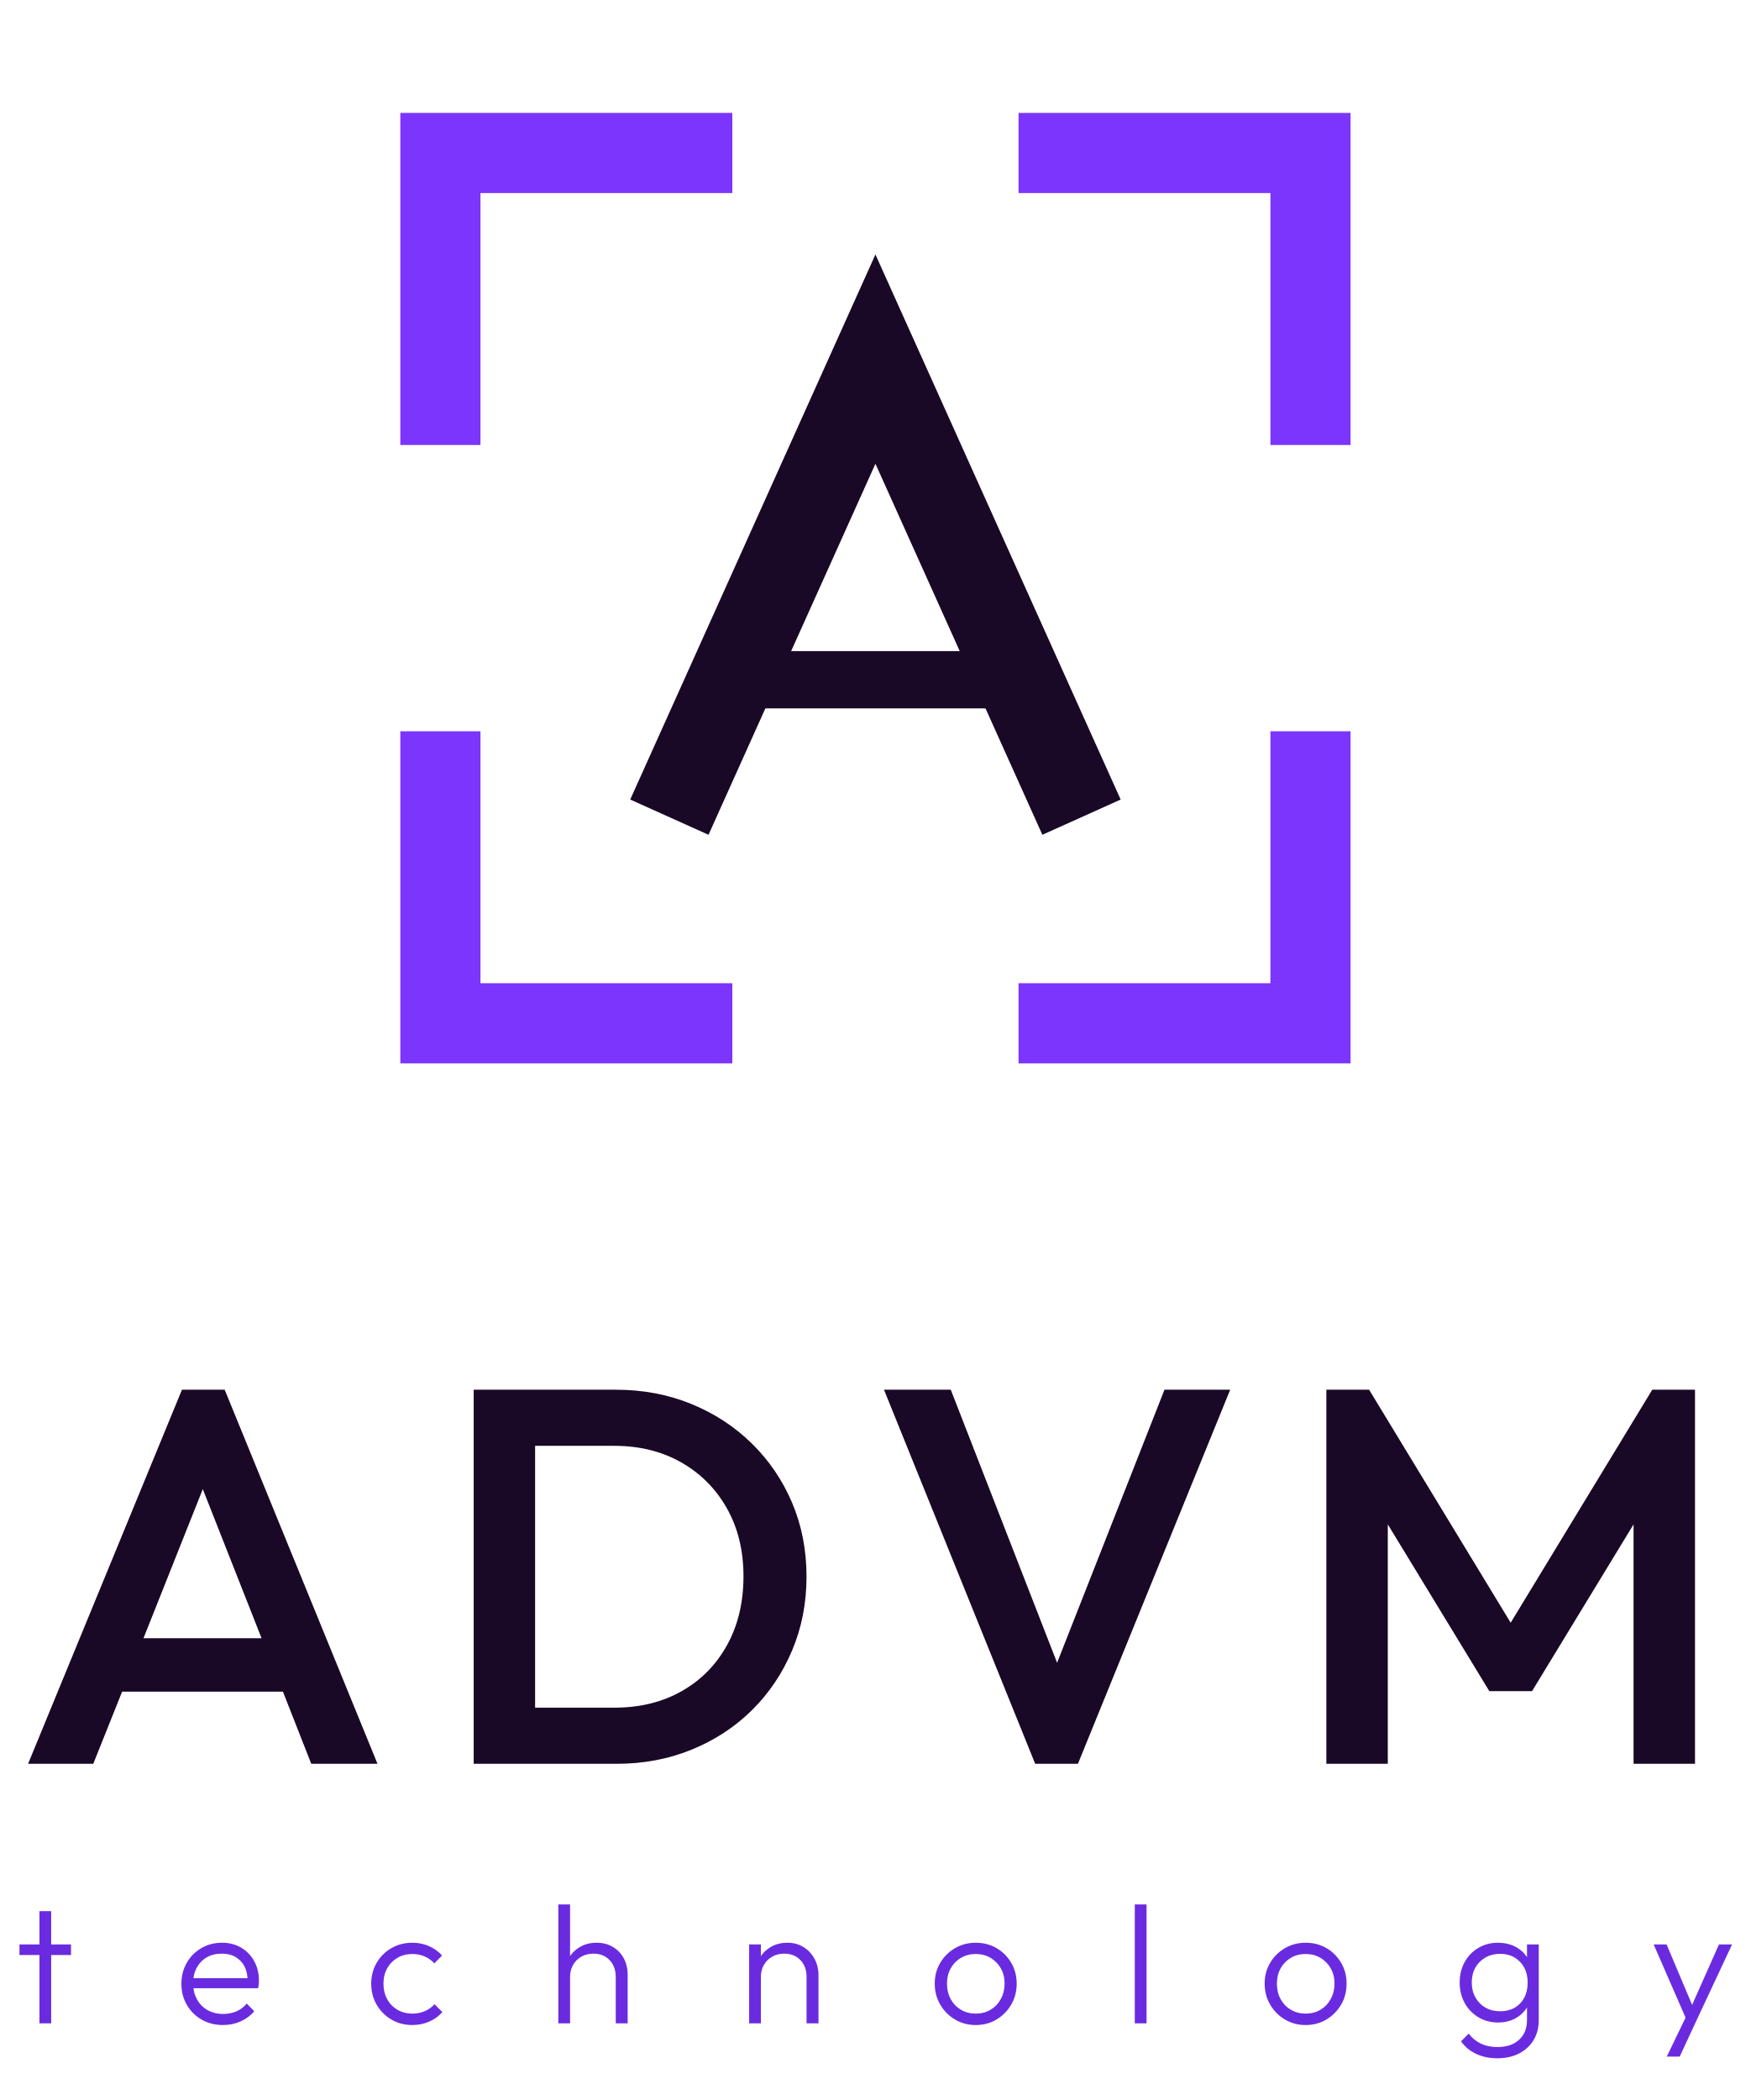
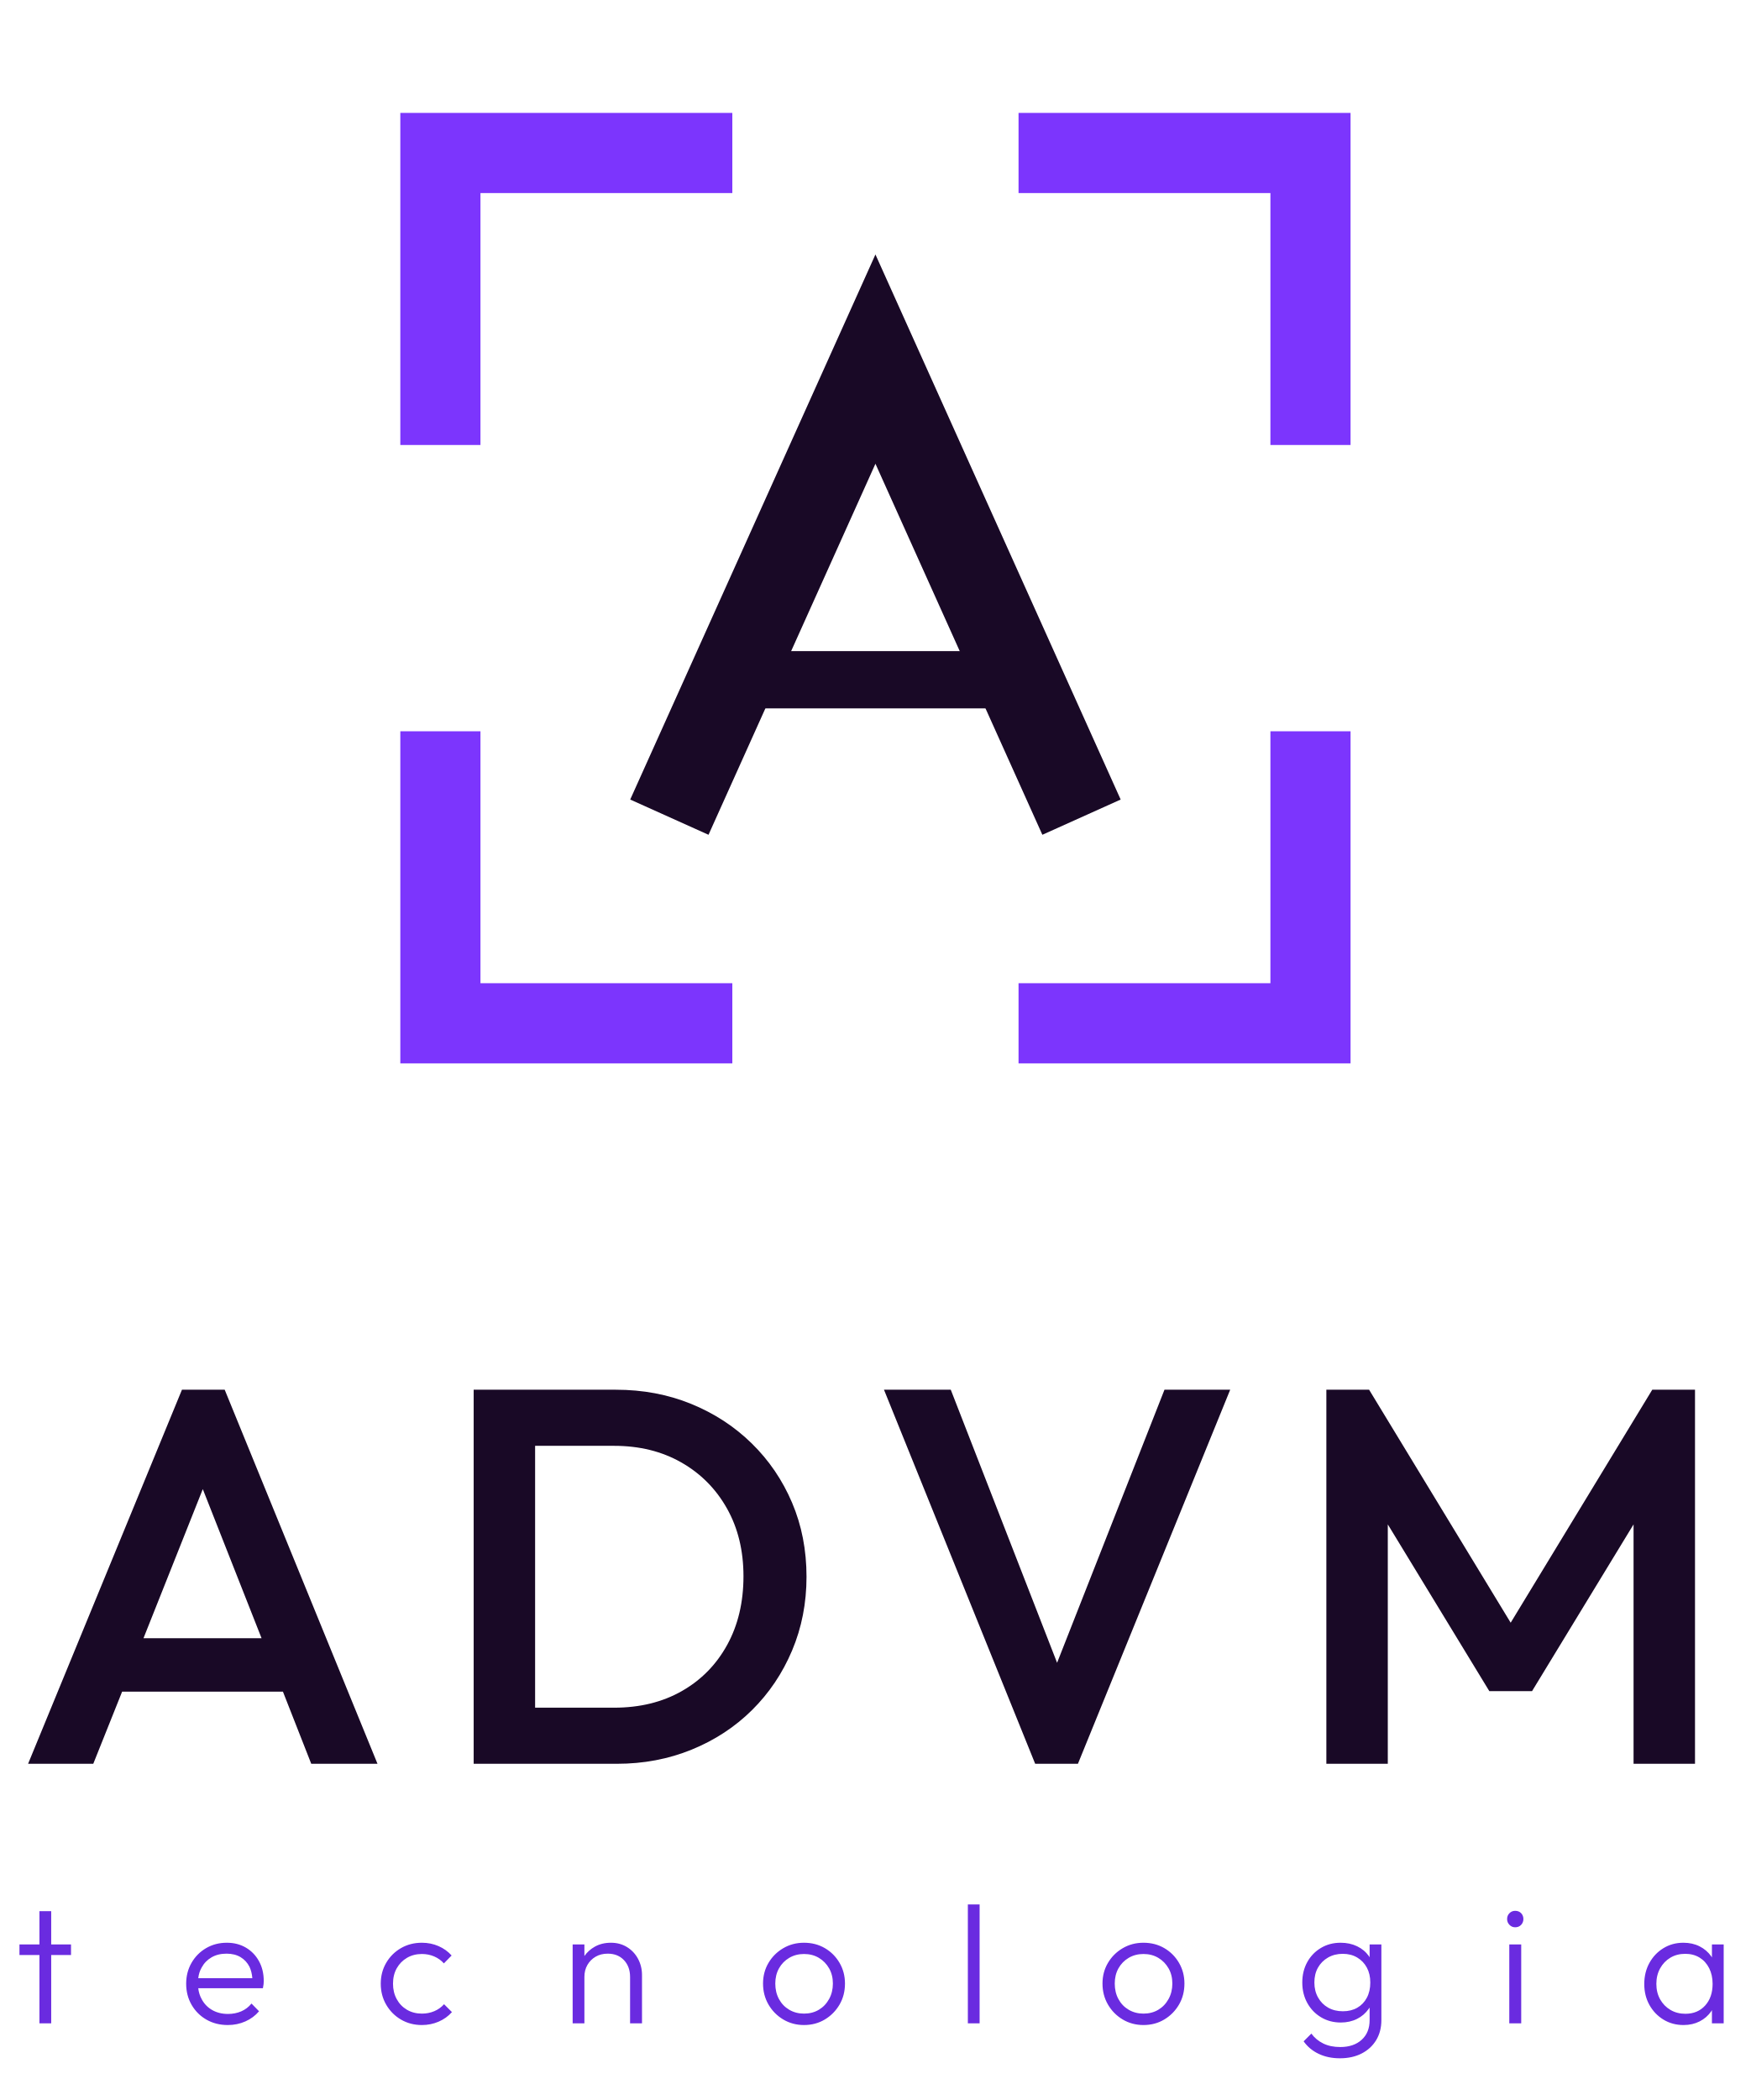
- <svg xmlns="http://www.w3.org/2000/svg" viewBox="-2 -2 229.40 275.00" width="688" height="825" role="img" aria-label="ADVM technology">
+ <svg xmlns="http://www.w3.org/2000/svg" viewBox="-2 -2 229.40 275.00" width="688" height="825" role="img" aria-label="ADVM tecnologia">
  <g transform="translate(37.7 0) scale(1.5)">
    <path d="M12 34V12H34M66 12H88V34M88 66V88H66M34 88H12V66" fill="none" stroke="#7c35fd" stroke-width="7" stroke-linecap="square" />
    <path d="M32 70L50 30L68 70" fill="none" stroke="#190926" stroke-width="7.5" stroke-linejoin="miter" />
    <path d="M40 58H60" fill="none" stroke="#190926" stroke-width="5" />
  </g>
  <path d="M1.68 229.0 21.84 180.0H27.44L47.46 229.0H38.78L35.07 219.55H14L10.22 229.0ZM32.27 212.55 24.57 193.02 16.8 212.55Z M60.06 229.0V180.0H78.68Q84 180.0 88.55 181.855Q93.1 183.71 96.495 187.035Q99.89 190.36 101.78 194.805Q103.67 199.25 103.67 204.5Q103.67 209.68 101.78 214.16Q99.89 218.64 96.53 221.965Q93.17 225.29 88.62 227.145Q84.07 229.0 78.82 229.0ZM68.11 187.35V221.65H78.47Q83.51 221.65 87.325 219.48Q91.14 217.31 93.275 213.425Q95.41 209.54 95.41 204.43Q95.41 199.39 93.24 195.54Q91.07 191.69 87.255 189.52Q83.44 187.35 78.47 187.35Z M133.63 229.0 113.82 180.0H122.57L136.5 215.77L150.57 180.0H159.18L139.23 229.0Z M171.78 229.0V180.0H177.38L195.93 210.52L214.48 180.0H220.08V229.0H212.03V197.64L198.73 219.48H193.13L179.83 197.64V229.0Z" fill="#190926" />
-   <path d="M3.168 263.0V254.046H0.55V252.66H3.168V248.304H4.708V252.66H7.304V254.046H4.708V263.0Z M27.222 263.22Q25.66 263.22 24.428 262.516Q23.196 261.812 22.481 260.58Q21.766 259.348 21.766 257.808Q21.766 256.29 22.47 255.069Q23.174 253.848 24.384 253.144Q25.594 252.44 27.09 252.44Q28.498 252.44 29.587 253.078Q30.676 253.716 31.303 254.849Q31.93 255.982 31.93 257.456Q31.93 257.632 31.908 257.863Q31.886 258.094 31.82 258.402H23.35Q23.438 259.194 23.812 259.854Q24.296 260.756 25.187 261.262Q26.078 261.768 27.244 261.768Q28.19 261.768 28.982 261.427Q29.774 261.086 30.324 260.404L31.314 261.416Q30.588 262.274 29.521 262.747Q28.454 263.22 27.222 263.22ZM23.35 257.082H30.434Q30.368 256.246 30.06 255.586Q29.642 254.772 28.883 254.321Q28.124 253.87 27.046 253.87Q25.924 253.87 25.088 254.354Q24.252 254.838 23.79 255.696Q23.438 256.312 23.35 257.082Z M52.025 263.22Q50.507 263.22 49.286 262.505Q48.065 261.79 47.35 260.558Q46.635 259.326 46.635 257.808Q46.635 256.29 47.35 255.069Q48.065 253.848 49.286 253.144Q50.507 252.44 52.025 252.44Q53.191 252.44 54.203 252.88Q55.215 253.32 55.919 254.112L54.907 255.146Q54.379 254.552 53.631 254.233Q52.883 253.914 52.025 253.914Q50.925 253.914 50.067 254.42Q49.209 254.926 48.725 255.795Q48.241 256.664 48.241 257.808Q48.241 258.93 48.725 259.821Q49.209 260.712 50.067 261.218Q50.925 261.724 52.025 261.724Q52.905 261.724 53.653 261.405Q54.401 261.086 54.929 260.492L55.963 261.526Q55.237 262.34 54.214 262.78Q53.191 263.22 52.025 263.22Z M78.675 263.0V256.928Q78.675 255.564 77.872 254.717Q77.069 253.87 75.749 253.87Q74.847 253.87 74.165 254.266Q73.483 254.662 73.087 255.344Q72.691 256.026 72.691 256.906V263.0H71.151V247.424H72.691V254.178Q73.219 253.43 74.033 252.968Q74.957 252.44 76.167 252.44Q77.355 252.44 78.279 252.979Q79.203 253.518 79.72 254.464Q80.237 255.41 80.237 256.664V263.0Z M103.676 263.0V256.928Q103.676 255.564 102.873 254.717Q102.07 253.87 100.75 253.87Q99.848 253.87 99.166 254.266Q98.484 254.662 98.088 255.344Q97.692 256.026 97.692 256.906V263.0H96.152V252.66H97.692V254.178Q98.22 253.43 99.034 252.968Q99.958 252.44 101.168 252.44Q102.356 252.44 103.28 253.012Q104.204 253.584 104.721 254.552Q105.238 255.52 105.238 256.664V263.0Z M125.838 263.22Q124.342 263.22 123.121 262.494Q121.9 261.768 121.185 260.536Q120.47 259.304 120.47 257.786Q120.47 256.29 121.185 255.08Q121.9 253.87 123.121 253.155Q124.342 252.44 125.838 252.44Q127.356 252.44 128.566 253.144Q129.776 253.848 130.491 255.069Q131.206 256.29 131.206 257.786Q131.206 259.326 130.491 260.547Q129.776 261.768 128.566 262.494Q127.356 263.22 125.838 263.22ZM125.838 261.724Q126.938 261.724 127.785 261.218Q128.632 260.712 129.127 259.81Q129.622 258.908 129.622 257.786Q129.622 256.664 129.127 255.795Q128.632 254.926 127.785 254.42Q126.938 253.914 125.838 253.914Q124.76 253.914 123.902 254.42Q123.044 254.926 122.56 255.795Q122.076 256.664 122.076 257.786Q122.076 258.93 122.56 259.821Q123.044 260.712 123.902 261.218Q124.76 261.724 125.838 261.724Z M146.681 263.0V247.424H148.221V263.0Z M169.063 263.22Q167.567 263.22 166.346 262.494Q165.125 261.768 164.41 260.536Q163.695 259.304 163.695 257.786Q163.695 256.29 164.41 255.08Q165.125 253.87 166.346 253.155Q167.567 252.44 169.063 252.44Q170.581 252.44 171.791 253.144Q173.001 253.848 173.716 255.069Q174.431 256.29 174.431 257.786Q174.431 259.326 173.716 260.547Q173.001 261.768 171.791 262.494Q170.581 263.22 169.063 263.22ZM169.063 261.724Q170.163 261.724 171.01 261.218Q171.857 260.712 172.352 259.81Q172.847 258.908 172.847 257.786Q172.847 256.664 172.352 255.795Q171.857 254.926 171.01 254.42Q170.163 253.914 169.063 253.914Q167.985 253.914 167.127 254.42Q166.269 254.926 165.785 255.795Q165.301 256.664 165.301 257.786Q165.301 258.93 165.785 259.821Q166.269 260.712 167.127 261.218Q167.985 261.724 169.063 261.724Z M194.174 267.576Q192.612 267.576 191.391 266.993Q190.17 266.41 189.422 265.354L190.434 264.342Q191.05 265.178 191.996 265.64Q192.942 266.102 194.218 266.102Q195.978 266.102 197.023 265.156Q198.068 264.21 198.068 262.582V260.932Q198.024 261.02 197.958 261.086Q197.364 261.944 196.418 262.417Q195.472 262.89 194.284 262.89Q192.854 262.89 191.71 262.208Q190.566 261.526 189.906 260.338Q189.246 259.15 189.246 257.654Q189.246 256.158 189.895 254.981Q190.544 253.804 191.688 253.122Q192.832 252.44 194.262 252.44Q195.472 252.44 196.429 252.902Q197.386 253.364 197.98 254.2Q198.024 254.288 198.068 254.354V252.66H199.608V262.582Q199.608 264.078 198.926 265.2Q198.244 266.322 197.023 266.949Q195.802 267.576 194.174 267.576ZM194.57 261.416Q195.648 261.416 196.451 260.954Q197.254 260.492 197.705 259.645Q198.156 258.798 198.156 257.654Q198.156 256.532 197.705 255.696Q197.254 254.86 196.44 254.376Q195.626 253.892 194.548 253.892Q193.47 253.892 192.623 254.376Q191.776 254.86 191.303 255.696Q190.83 256.532 190.83 257.654Q190.83 258.754 191.314 259.612Q191.798 260.47 192.634 260.943Q193.47 261.416 194.57 261.416Z M216.38 267.356 218.844 262.252 214.664 252.66H216.358L219.702 260.58L223.222 252.66H224.938L220.076 263.044L218.074 267.356Z" fill="#6a2be0" />
+   <path d="M3.168 263.0V254.046H0.55V252.66H3.168V248.304H4.708V252.66H7.304V254.046H4.708V263.0Z M27.848 263.22Q26.286 263.22 25.054 262.516Q23.822 261.812 23.107 260.58Q22.392 259.348 22.392 257.808Q22.392 256.29 23.096 255.069Q23.8 253.848 25.01 253.144Q26.22 252.44 27.716 252.44Q29.124 252.44 30.213 253.078Q31.302 253.716 31.929 254.849Q32.556 255.982 32.556 257.456Q32.556 257.632 32.534 257.863Q32.512 258.094 32.446 258.402H23.976Q24.064 259.194 24.438 259.854Q24.922 260.756 25.813 261.262Q26.704 261.768 27.87 261.768Q28.816 261.768 29.608 261.427Q30.4 261.086 30.95 260.404L31.94 261.416Q31.214 262.274 30.147 262.747Q29.08 263.22 27.848 263.22ZM23.976 257.082H31.06Q30.994 256.246 30.686 255.586Q30.268 254.772 29.509 254.321Q28.75 253.87 27.672 253.87Q26.55 253.87 25.714 254.354Q24.878 254.838 24.416 255.696Q24.064 256.312 23.976 257.082Z M53.276 263.22Q51.758 263.22 50.537 262.505Q49.316 261.79 48.601 260.558Q47.886 259.326 47.886 257.808Q47.886 256.29 48.601 255.069Q49.316 253.848 50.537 253.144Q51.758 252.44 53.276 252.44Q54.442 252.44 55.454 252.88Q56.466 253.32 57.17 254.112L56.158 255.146Q55.63 254.552 54.882 254.233Q54.134 253.914 53.276 253.914Q52.176 253.914 51.318 254.42Q50.46 254.926 49.976 255.795Q49.492 256.664 49.492 257.808Q49.492 258.93 49.976 259.821Q50.46 260.712 51.318 261.218Q52.176 261.724 53.276 261.724Q54.156 261.724 54.904 261.405Q55.652 261.086 56.18 260.492L57.214 261.526Q56.488 262.34 55.465 262.78Q54.442 263.22 53.276 263.22Z M80.553 263.0V256.928Q80.553 255.564 79.75 254.717Q78.947 253.87 77.627 253.87Q76.725 253.87 76.043 254.266Q75.361 254.662 74.965 255.344Q74.569 256.026 74.569 256.906V263.0H73.029V252.66H74.569V254.178Q75.097 253.43 75.911 252.968Q76.835 252.44 78.045 252.44Q79.233 252.44 80.157 253.012Q81.081 253.584 81.598 254.552Q82.115 255.52 82.115 256.664V263.0Z M103.341 263.22Q101.845 263.22 100.624 262.494Q99.403 261.768 98.688 260.536Q97.973 259.304 97.973 257.786Q97.973 256.29 98.688 255.08Q99.403 253.87 100.624 253.155Q101.845 252.44 103.341 252.44Q104.859 252.44 106.069 253.144Q107.279 253.848 107.994 255.069Q108.709 256.29 108.709 257.786Q108.709 259.326 107.994 260.547Q107.279 261.768 106.069 262.494Q104.859 263.22 103.341 263.22ZM103.341 261.724Q104.441 261.724 105.288 261.218Q106.135 260.712 106.63 259.81Q107.125 258.908 107.125 257.786Q107.125 256.664 106.63 255.795Q106.135 254.926 105.288 254.42Q104.441 253.914 103.341 253.914Q102.263 253.914 101.405 254.42Q100.547 254.926 100.063 255.795Q99.579 256.664 99.579 257.786Q99.579 258.93 100.063 259.821Q100.547 260.712 101.405 261.218Q102.263 261.724 103.341 261.724Z M124.809 263.0V247.424H126.349V263.0Z M147.817 263.22Q146.321 263.22 145.1 262.494Q143.879 261.768 143.164 260.536Q142.449 259.304 142.449 257.786Q142.449 256.29 143.164 255.08Q143.879 253.87 145.1 253.155Q146.321 252.44 147.817 252.44Q149.335 252.44 150.545 253.144Q151.755 253.848 152.47 255.069Q153.185 256.29 153.185 257.786Q153.185 259.326 152.47 260.547Q151.755 261.768 150.545 262.494Q149.335 263.22 147.817 263.22ZM147.817 261.724Q148.917 261.724 149.764 261.218Q150.611 260.712 151.106 259.81Q151.601 258.908 151.601 257.786Q151.601 256.664 151.106 255.795Q150.611 254.926 149.764 254.42Q148.917 253.914 147.817 253.914Q146.739 253.914 145.881 254.42Q145.023 254.926 144.539 255.795Q144.055 256.664 144.055 257.786Q144.055 258.93 144.539 259.821Q145.023 260.712 145.881 261.218Q146.739 261.724 147.817 261.724Z M173.554 267.576Q171.992 267.576 170.771 266.993Q169.55 266.41 168.802 265.354L169.814 264.342Q170.43 265.178 171.376 265.64Q172.322 266.102 173.598 266.102Q175.358 266.102 176.403 265.156Q177.448 264.21 177.448 262.582V260.932Q177.404 261.02 177.338 261.086Q176.744 261.944 175.798 262.417Q174.852 262.89 173.664 262.89Q172.234 262.89 171.09 262.208Q169.946 261.526 169.286 260.338Q168.626 259.15 168.626 257.654Q168.626 256.158 169.275 254.981Q169.924 253.804 171.068 253.122Q172.212 252.44 173.642 252.44Q174.852 252.44 175.809 252.902Q176.766 253.364 177.36 254.2Q177.404 254.288 177.448 254.354V252.66H178.988V262.582Q178.988 264.078 178.306 265.2Q177.624 266.322 176.403 266.949Q175.182 267.576 173.554 267.576ZM173.95 261.416Q175.028 261.416 175.831 260.954Q176.634 260.492 177.085 259.645Q177.536 258.798 177.536 257.654Q177.536 256.532 177.085 255.696Q176.634 254.86 175.82 254.376Q175.006 253.892 173.928 253.892Q172.85 253.892 172.003 254.376Q171.156 254.86 170.683 255.696Q170.21 256.532 170.21 257.654Q170.21 258.754 170.694 259.612Q171.178 260.47 172.014 260.943Q172.85 261.416 173.95 261.416Z M195.748 263.0V252.66H197.31V263.0ZM196.518 250.416Q196.078 250.416 195.77 250.097Q195.462 249.778 195.462 249.338Q195.462 248.876 195.77 248.568Q196.078 248.26 196.518 248.26Q197.002 248.26 197.299 248.568Q197.596 248.876 197.596 249.338Q197.596 249.778 197.299 250.097Q197.002 250.416 196.518 250.416Z M218.58 263.22Q217.106 263.22 215.94 262.505Q214.774 261.79 214.103 260.58Q213.432 259.37 213.432 257.852Q213.432 256.312 214.103 255.091Q214.774 253.87 215.94 253.155Q217.106 252.44 218.558 252.44Q219.746 252.44 220.681 252.913Q221.616 253.386 222.21 254.222Q222.254 254.31 222.298 254.376V252.66H223.838V263.0H222.298V261.262Q222.254 261.35 222.21 261.416Q221.616 262.274 220.681 262.747Q219.746 263.22 218.58 263.22ZM218.822 261.746Q220.428 261.746 221.407 260.668Q222.386 259.59 222.386 257.83Q222.386 256.664 221.935 255.773Q221.484 254.882 220.681 254.387Q219.878 253.892 218.8 253.892Q217.7 253.892 216.853 254.398Q216.006 254.904 215.511 255.795Q215.016 256.686 215.016 257.83Q215.016 258.974 215.511 259.854Q216.006 260.734 216.864 261.24Q217.722 261.746 218.822 261.746Z" fill="#6a2be0" />
</svg>
